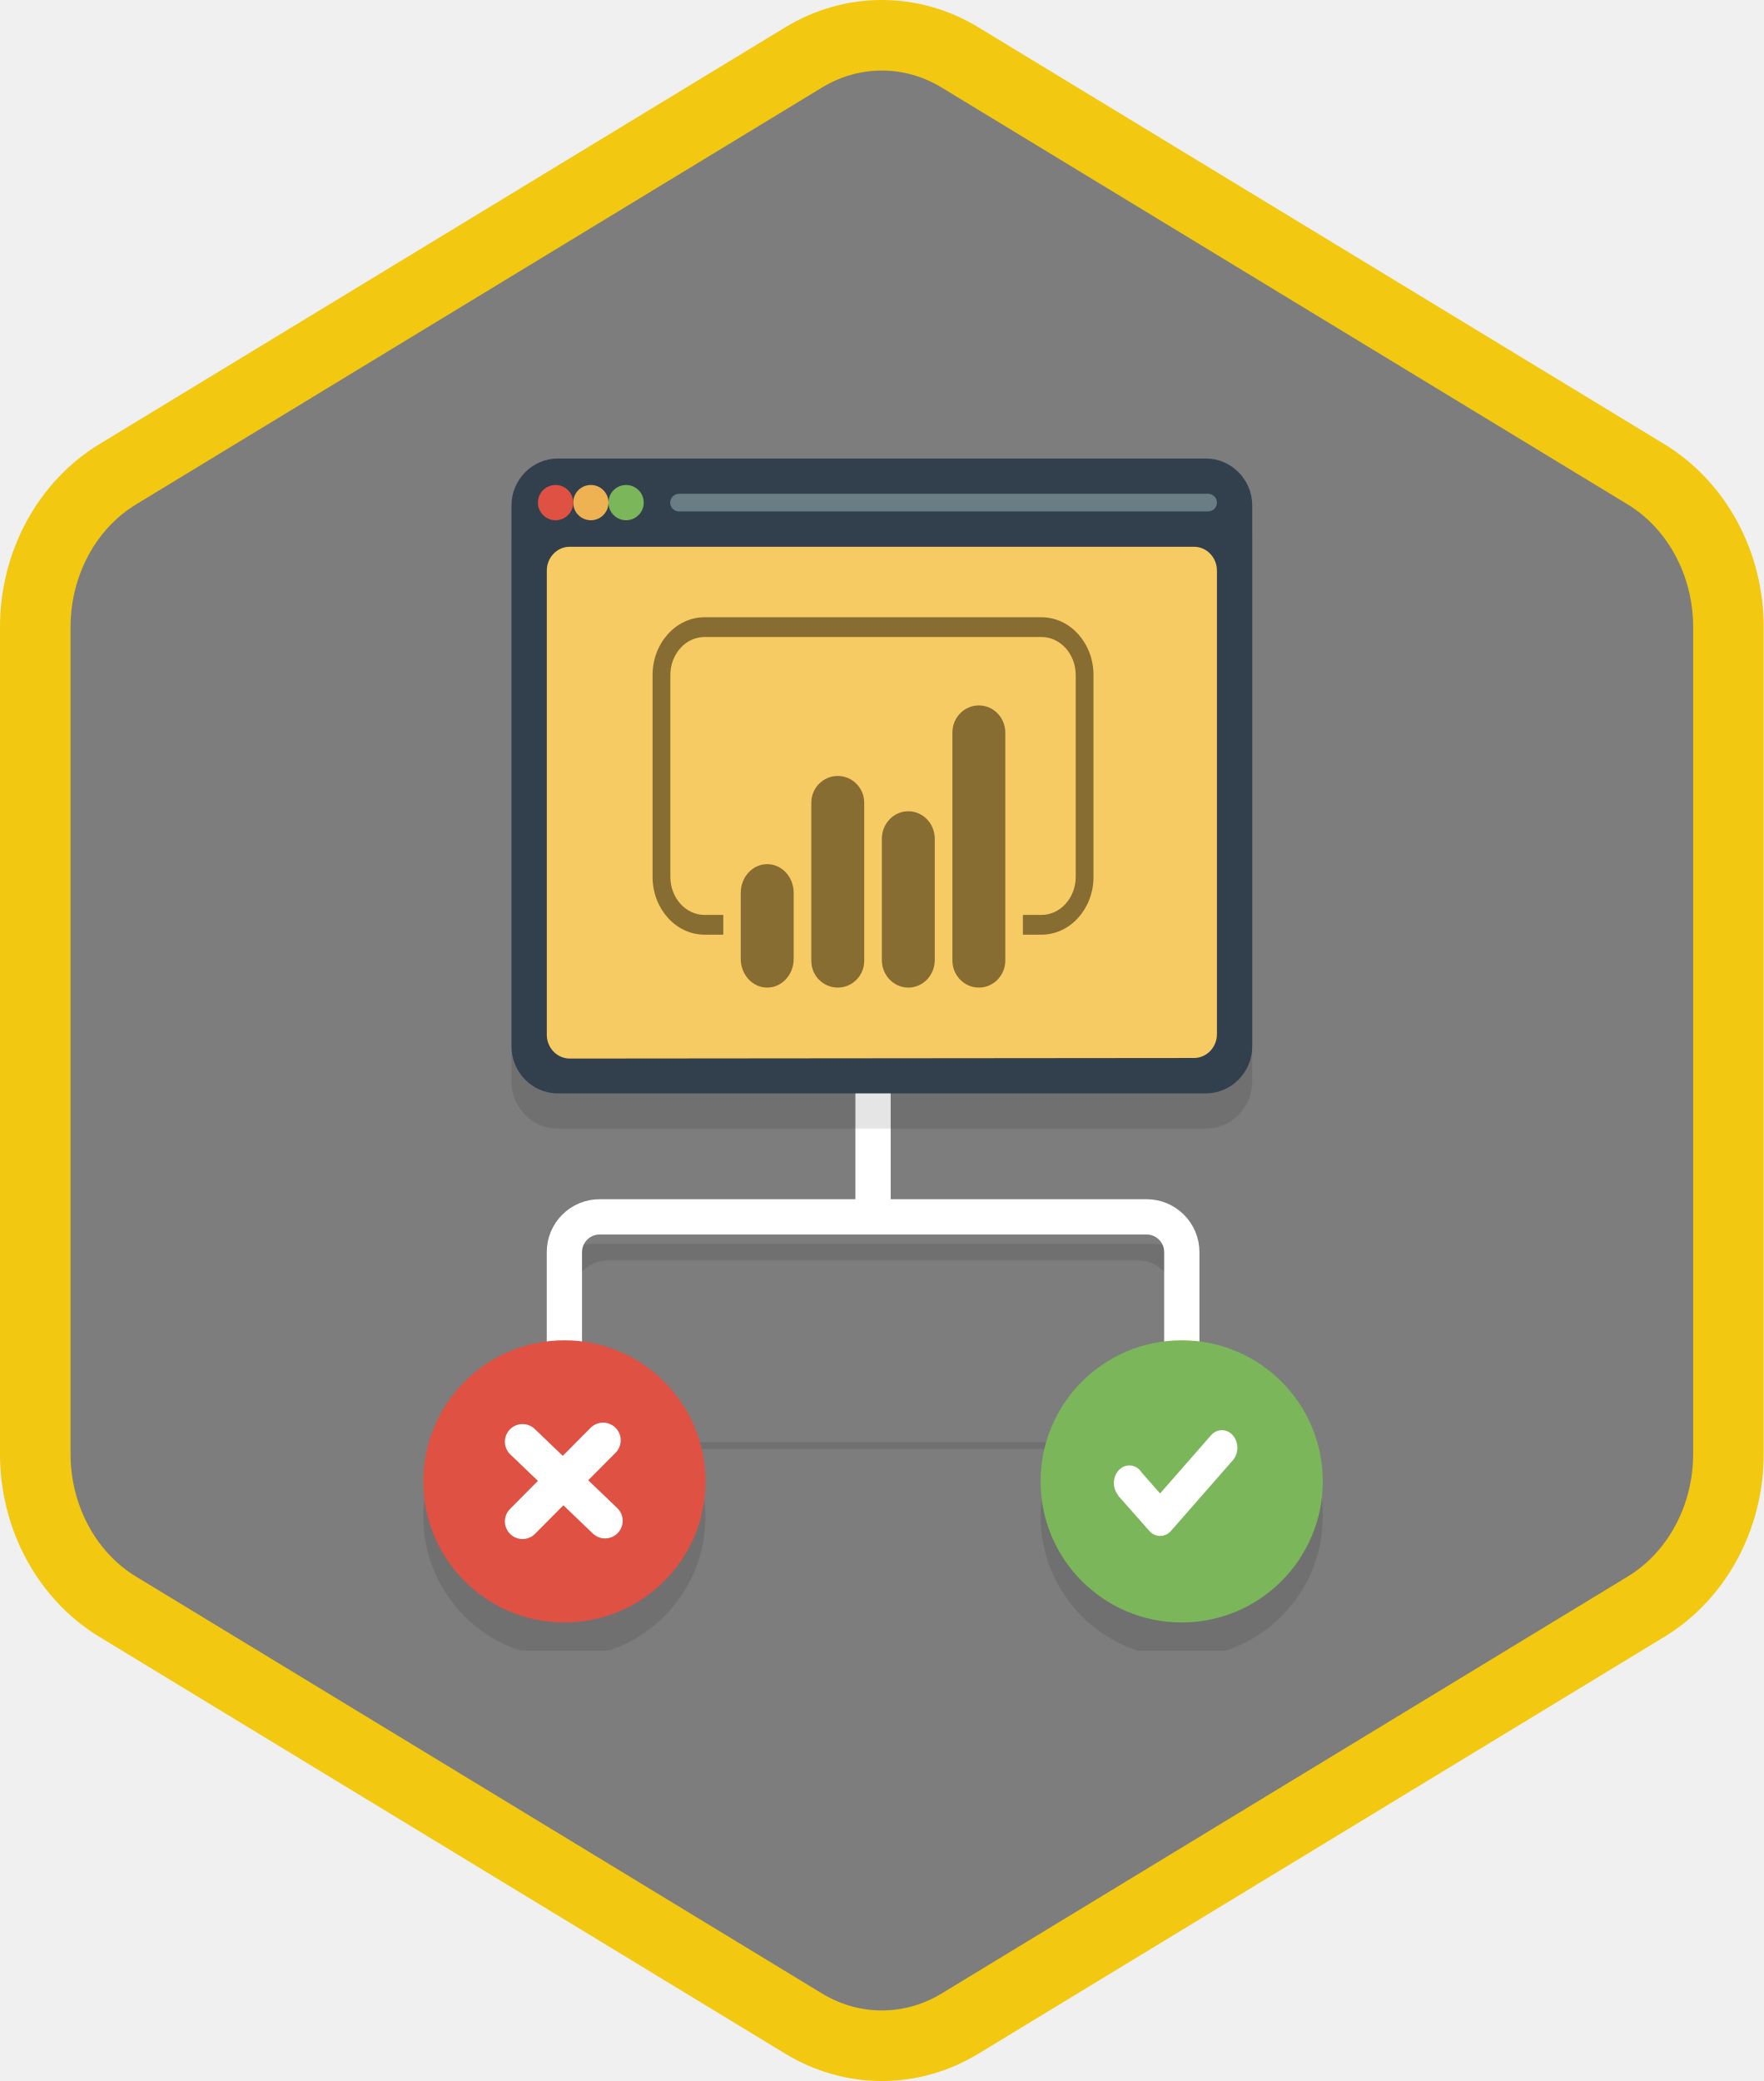
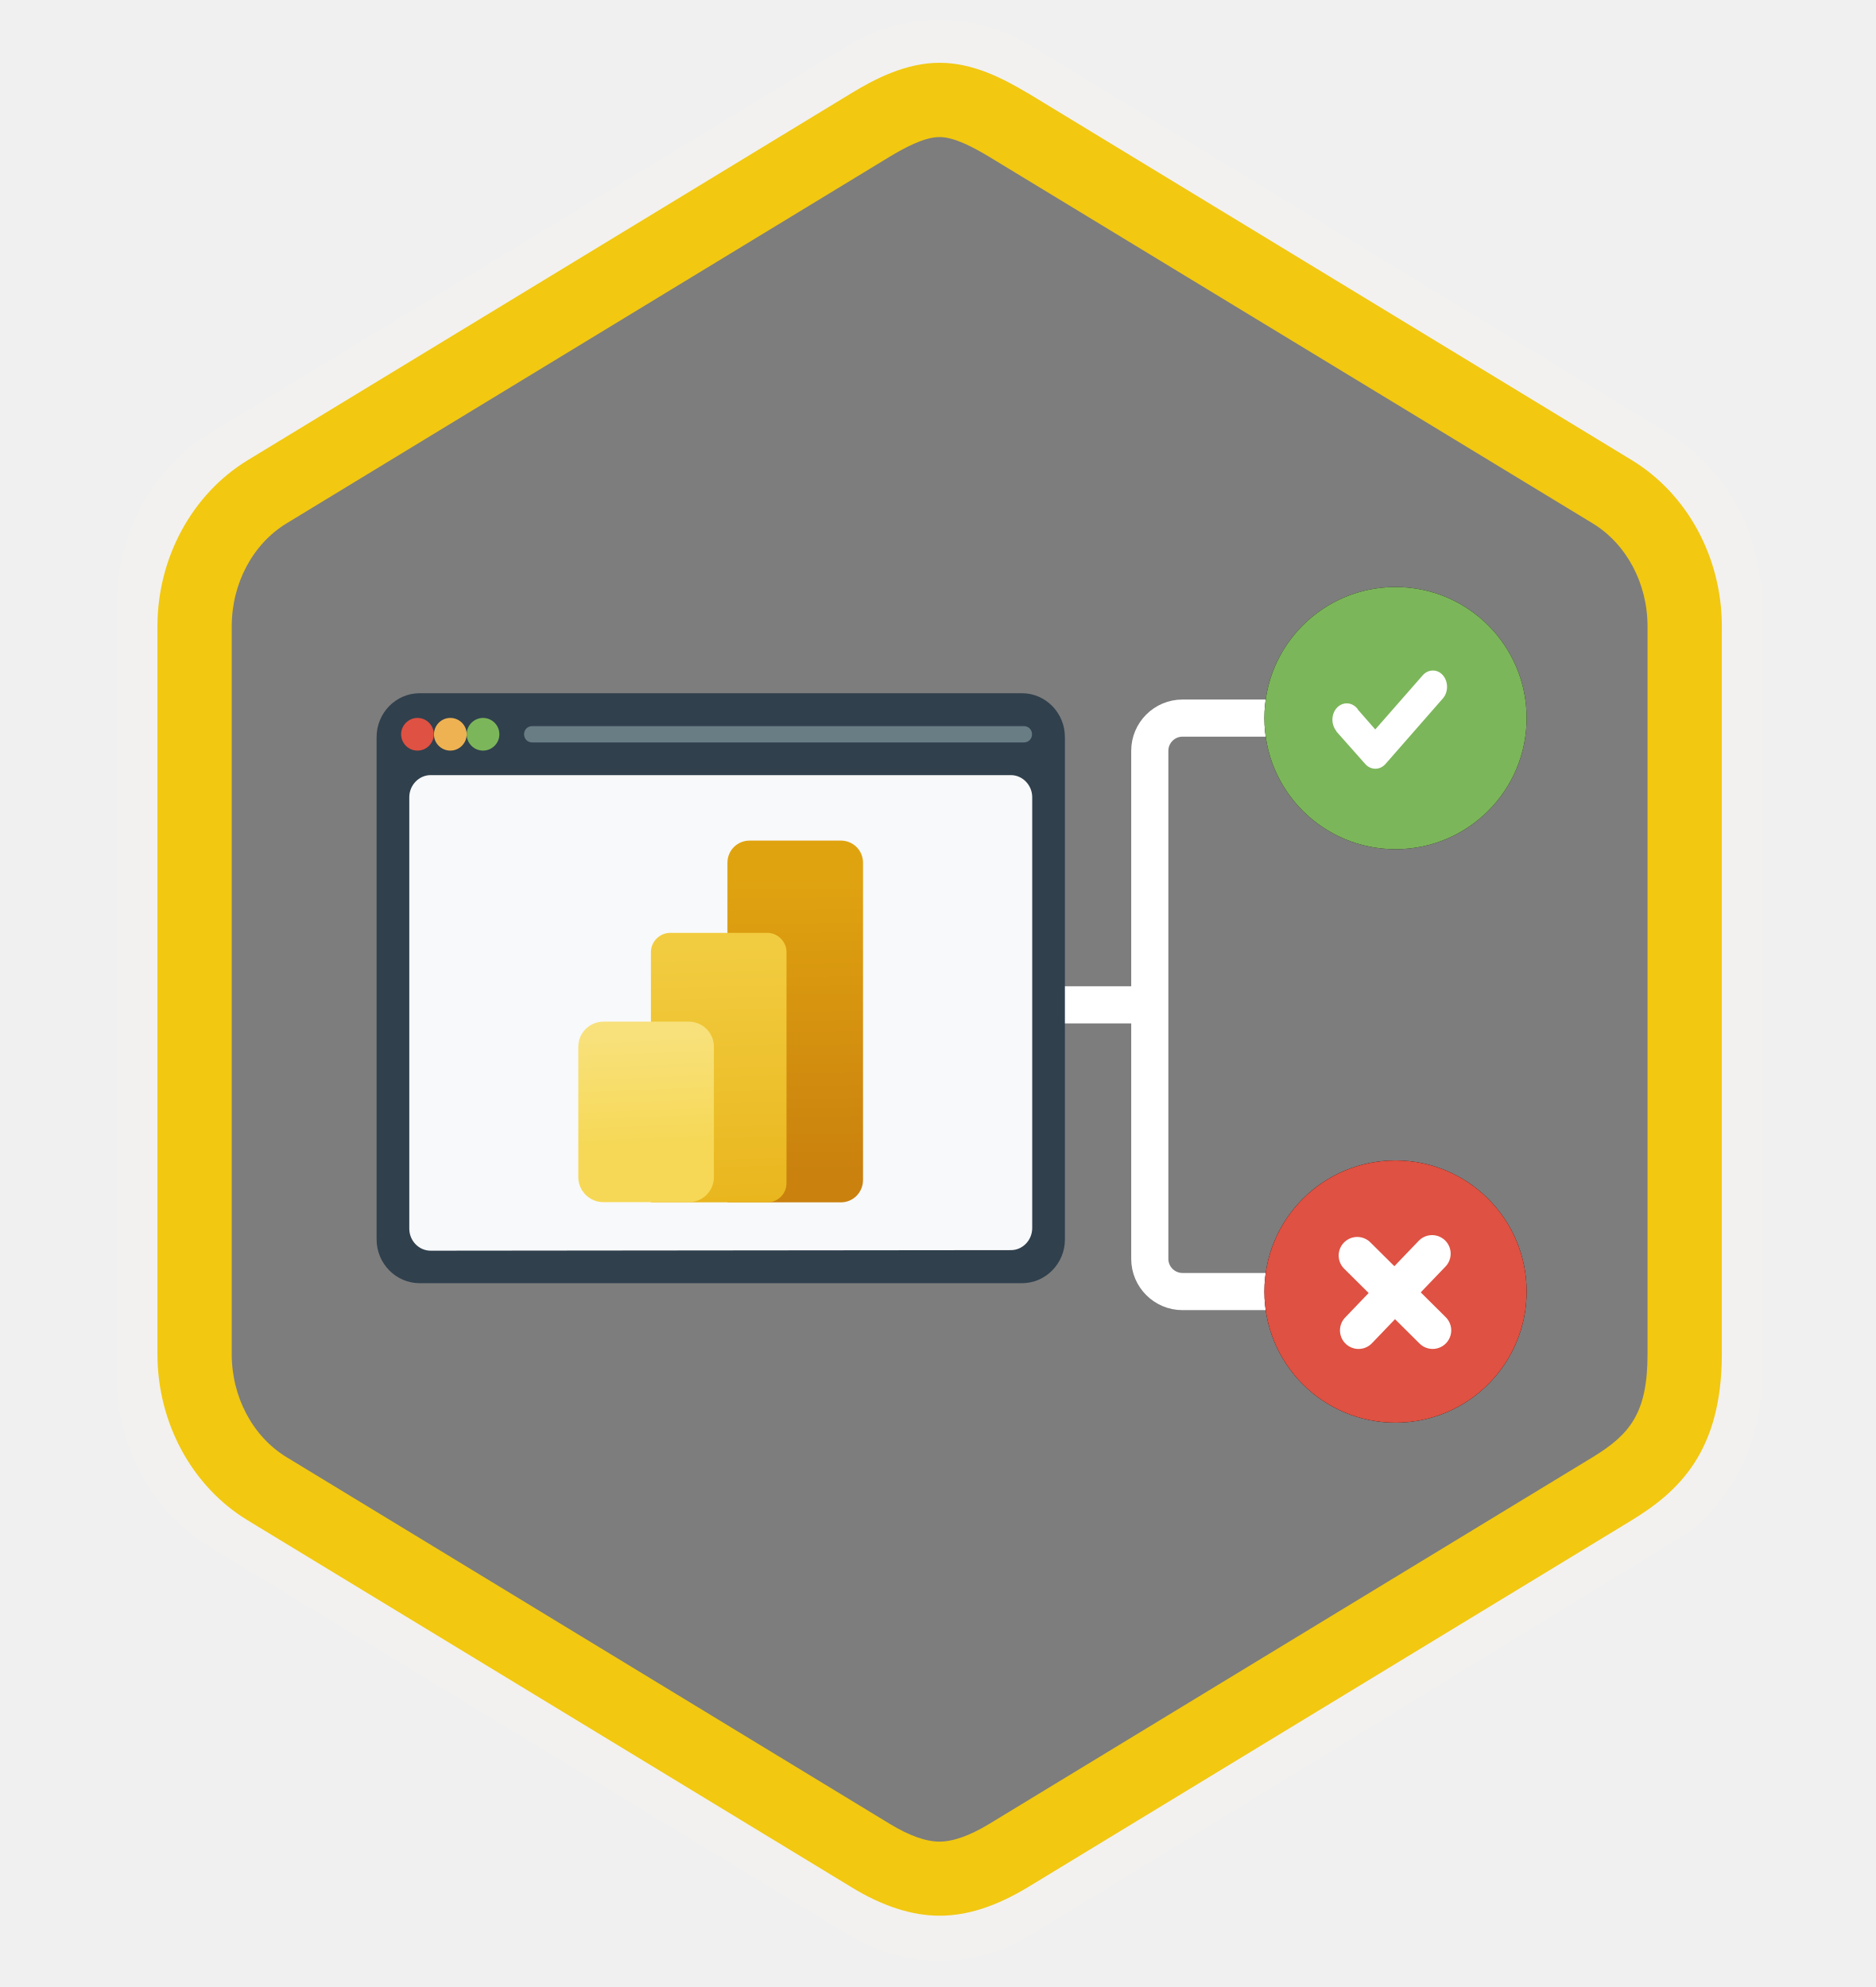
- <svg xmlns="http://www.w3.org/2000/svg" xmlns:xlink="http://www.w3.org/1999/xlink" width="100px" height="118px" viewBox="0 0 100 118" version="1.1">
+ <svg xmlns="http://www.w3.org/2000/svg" width="101" height="107" viewBox="0 0 101 107" fill="none">
+   <path d="M50.217 4.94C49.137 4.94 47.757 5.61 46.807 6.2L13.037 26.87C10.957 28.14 9.777 31.81 9.777 34.45L10.127 74.09C10.127 76.73 11.907 79.1 13.987 80.37L47.567 100.6C49.477 101.76 51.027 101.76 52.937 100.6L86.967 80.32C89.047 79.05 90.727 76.72 90.727 74.09V33.15C90.727 30.51 89.207 27.8 87.117 26.52L53.437 6.2C52.487 5.62 51.307 4.94 50.217 4.94Z" fill="#7D7D7D" />
+   <path d="M50.587 105.59C48.887 105.59 47.217 105.12 45.737 104.22L11.267 83.281C8.187 81.41 6.277 77.891 6.277 74.081V32.55C6.277 28.761 8.187 25.23 11.267 23.351L45.727 2.42C48.687 0.62 52.477 0.63 55.427 2.42L89.877 23.37C92.957 25.241 94.877 28.761 94.877 32.571V74.1C94.877 77.3 93.517 80.32 91.237 82.3V82.32L55.427 104.24C53.967 105.12 52.287 105.59 50.587 105.59ZM50.217 4.94C49.137 4.94 47.757 5.61 46.807 6.2L13.037 26.87C10.957 28.14 9.777 31.811 9.777 34.45L10.127 74.091C10.127 76.731 11.907 79.1 13.987 80.371L47.567 100.6C49.477 101.76 51.027 101.76 52.937 100.6L86.967 80.32C89.047 79.05 90.727 76.721 90.727 74.091V33.151C90.727 30.511 89.207 27.8 87.117 26.52L53.437 6.2C52.487 5.62 51.307 4.94 50.217 4.94Z" fill="#F2F1F0" />
+   <path d="M50.587 103.161C49.097 103.161 47.497 102.641 45.837 101.621L13.337 81.871C10.337 80.051 8.477 76.621 8.477 72.921V33.731C8.477 30.041 10.337 26.611 13.337 24.781L45.837 5.021C47.087 4.261 48.767 3.381 50.587 3.381C52.377 3.381 53.987 4.211 55.327 5.011H55.337L87.847 24.771C90.847 26.591 92.707 30.021 92.707 33.721V72.921C92.707 78.181 90.367 80.331 87.847 81.871L55.337 101.631C53.627 102.661 52.077 103.161 50.587 103.161ZM50.587 7.381C49.747 7.381 48.667 7.981 47.917 8.431L15.417 28.191C13.607 29.301 12.477 31.421 12.477 33.731V72.921C12.477 75.231 13.607 77.351 15.417 78.461L47.917 98.221C48.957 98.851 49.847 99.171 50.587 99.171C51.317 99.171 52.217 98.851 53.257 98.221L85.767 78.461C87.757 77.241 88.707 76.101 88.707 72.921V33.731C88.707 31.421 87.577 29.301 85.767 28.191L53.257 8.441C52.437 7.951 51.397 7.381 50.587 7.381Z" fill="#F2C811" />
+   <path d="M54.847 54.11H61.717" stroke="white" stroke-width="2" />
+   <path d="M71.817 69.55H63.667C62.697 69.55 61.907 68.76 61.907 67.79V40.43C61.907 39.46 62.697 38.67 63.667 38.67H71.817" stroke="white" stroke-width="2" />
+   <path fill-rule="evenodd" clip-rule="evenodd" d="M75.137 45.73C71.237 45.73 68.077 42.57 68.077 38.67C68.077 34.77 71.237 31.61 75.137 31.61C79.037 31.61 82.197 34.77 82.197 38.67C82.197 42.57 79.037 45.73 75.137 45.73Z" fill="black" />
+   <path fill-rule="evenodd" clip-rule="evenodd" d="M75.137 45.73C71.237 45.73 68.077 42.57 68.077 38.67C68.077 34.77 71.237 31.61 75.137 31.61C79.037 31.61 82.197 34.77 82.197 38.67C82.197 42.57 79.037 45.73 75.137 45.73Z" fill="#7CB65A" />
+   <path fill-rule="evenodd" clip-rule="evenodd" d="M76.597 36.371L74.047 39.281L73.127 38.231C73.107 38.191 73.087 38.161 73.057 38.131C72.757 37.791 72.267 37.791 71.967 38.131C71.667 38.471 71.667 39.021 71.957 39.371L71.947 39.381L73.507 41.141C73.807 41.481 74.297 41.481 74.597 41.141L77.687 37.611C77.987 37.271 77.987 36.701 77.687 36.361C77.397 36.021 76.897 36.021 76.597 36.371Z" fill="white" />
+   <path fill-rule="evenodd" clip-rule="evenodd" d="M82.197 69.55C82.197 73.45 79.037 76.61 75.137 76.61C71.237 76.61 68.077 73.45 68.077 69.55C68.077 65.65 71.237 62.49 75.137 62.49C79.037 62.49 82.197 65.65 82.197 69.55Z" fill="black" />
+   <path fill-rule="evenodd" clip-rule="evenodd" d="M82.197 69.55C82.197 73.45 79.037 76.61 75.137 76.61C71.237 76.61 68.077 73.45 68.077 69.55C68.077 65.65 71.237 62.49 75.137 62.49C79.037 62.49 82.197 65.65 82.197 69.55Z" fill="#DF5142" />
+   <path d="M73.147 71.641L77.107 67.511" stroke="white" stroke-width="2" stroke-linecap="round" />
+   <path d="M77.137 71.64L73.077 67.61" stroke="white" stroke-width="2" stroke-linecap="round" />
+   <path fill-rule="evenodd" clip-rule="evenodd" d="M22.597 69.1C21.317 69.1 20.277 68.04 20.277 66.74V39.69C20.277 38.39 21.317 37.33 22.597 37.33H55.027C56.297 37.33 57.337 38.39 57.337 39.69V66.75C57.337 68.04 56.297 69.1 55.027 69.1H22.597Z" fill="#30404D" />
+   <path fill-rule="evenodd" clip-rule="evenodd" d="M22.037 66.16V42.93C22.037 42.28 22.557 41.74 23.187 41.74H54.427C55.057 41.74 55.577 42.28 55.577 42.93V66.13C55.577 66.78 55.067 67.32 54.427 67.32L23.187 67.35C22.557 67.35 22.037 66.82 22.037 66.16Z" fill="#F8F9FA" />
+   <path d="M26.007 40.42C26.497 40.42 26.887 40.02 26.887 39.54C26.887 39.05 26.487 38.66 26.007 38.66C25.527 38.66 25.127 39.06 25.127 39.54C25.127 40.02 25.517 40.42 26.007 40.42Z" fill="#7CB65A" />
+   <path d="M24.247 40.42C24.737 40.42 25.127 40.02 25.127 39.54C25.127 39.05 24.727 38.66 24.247 38.66C23.757 38.66 23.367 39.06 23.367 39.54C23.357 40.02 23.757 40.42 24.247 40.42Z" fill="#EFB252" />
+   <path d="M22.477 40.42C22.967 40.42 23.357 40.02 23.357 39.54C23.357 39.05 22.957 38.66 22.477 38.66C21.997 38.66 21.597 39.06 21.597 39.54C21.597 40.02 21.987 40.42 22.477 40.42Z" fill="#DF5142" />
+   <path d="M28.657 39.101H55.127C55.377 39.101 55.567 39.291 55.567 39.541C55.567 39.791 55.377 39.981 55.127 39.981H28.657C28.407 39.981 28.217 39.791 28.217 39.541C28.217 39.291 28.407 39.101 28.657 39.101Z" fill="#697D85" />
+   <path d="M45.277 64.746H39.167V46.456C39.167 45.796 39.697 45.266 40.357 45.266H45.277C45.937 45.266 46.467 45.796 46.467 46.456V63.546C46.467 64.206 45.937 64.746 45.277 64.746Z" fill="url(#paint0_linear)" />
+   <path d="M41.317 64.745H35.047V51.275C35.047 50.705 35.517 50.235 36.087 50.235H41.307C41.877 50.235 42.347 50.705 42.347 51.275V63.695C42.357 64.275 41.897 64.745 41.317 64.745Z" fill="url(#paint1_linear)" />
+   <path d="M37.087 64.736H32.487C31.737 64.736 31.137 64.126 31.137 63.386V56.366C31.137 55.616 31.747 55.016 32.487 55.016H37.087C37.837 55.016 38.437 55.626 38.437 56.366V63.386C38.437 64.136 37.837 64.736 37.087 64.736Z" fill="url(#paint2_linear)" />
  <defs>
-     <path d="M42.742,1.497 C44.374,0.499 46.187,0 48,0 C49.813,0 51.627,0.499 53.256,1.497 L90.591,24.332 C93.933,26.377 96,30.203 96,34.353 L96,79.647 C96,83.795 93.933,87.624 90.591,89.668 L53.256,112.505 C51.627,113.501 49.813,114 48,114 C46.187,114 44.374,113.501 42.742,112.505 L5.409,89.668 C2.066,87.624 0,83.795 0,79.647 L0,34.353 C0,30.203 2.066,26.377 5.409,24.332 L42.742,1.497 Z" id="path-1" />
-     <path d="M-1.0658141e-14,19.242 L-1.0658141e-14,10 C-1.07934118e-14,8.895 0.895,8 2,8 L33.007,8 C34.111,8 35.007,8.895 35.007,10 L35.007,19.242" id="path-3" />
-     <filter x="-5.7%" y="-17.8%" width="111.4%" height="153.4%" filterUnits="objectBoundingBox" id="filter-4">
-       <feMorphology radius="1" operator="dilate" in="SourceAlpha" result="shadowSpreadOuter1" />
-       <feOffset dx="0" dy="2" in="shadowSpreadOuter1" result="shadowOffsetOuter1" />
-       <feMorphology radius="1" operator="erode" in="SourceAlpha" result="shadowInner" />
-       <feOffset dx="0" dy="2" in="shadowInner" result="shadowInner" />
-       <feComposite in="shadowOffsetOuter1" in2="shadowInner" operator="out" result="shadowOffsetOuter1" />
-       <feColorMatrix values="0 0 0 0 0   0 0 0 0 0   0 0 0 0 0  0 0 0 0.1 0" type="matrix" in="shadowOffsetOuter1" />
-     </filter>
-     <path d="M8,16 C3.582,16 0,12.418 0,8 C0,3.582 3.582,0 8,0 C12.418,0 16,3.582 16,8 C16,12.418 12.418,16 8,16 Z" id="path-5" />
-     <filter x="-6.2%" y="-6.2%" width="112.5%" height="125.0%" filterUnits="objectBoundingBox" id="filter-6">
-       <feOffset dx="0" dy="2" in="SourceAlpha" result="shadowOffsetOuter1" />
-       <feColorMatrix values="0 0 0 0 0   0 0 0 0 0   0 0 0 0 0  0 0 0 0.1 0" type="matrix" in="shadowOffsetOuter1" />
-     </filter>
-     <path d="M8,16 C3.582,16 0,12.418 0,8 C0,3.582 3.582,0 8,0 C12.418,0 16,3.582 16,8 C16,12.418 12.418,16 8,16 Z" id="path-7" />
-     <filter x="-6.2%" y="-6.2%" width="112.5%" height="125.0%" filterUnits="objectBoundingBox" id="filter-8">
-       <feOffset dx="0" dy="2" in="SourceAlpha" result="shadowOffsetOuter1" />
-       <feColorMatrix values="0 0 0 0 0   0 0 0 0 0   0 0 0 0 0  0 0 0 0.1 0" type="matrix" in="shadowOffsetOuter1" />
-     </filter>
-     <filter x="-9.5%" y="-11.1%" width="119.0%" height="122.2%" filterUnits="objectBoundingBox" id="filter-9">
-       <feOffset dx="0" dy="2" in="SourceAlpha" result="shadowOffsetOuter1" />
-       <feColorMatrix values="0 0 0 0 0   0 0 0 0 0   0 0 0 0 0  0 0 0 0.101 0" type="matrix" in="shadowOffsetOuter1" result="shadowMatrixOuter1" />
-       <feMerge>
-         <feMergeNode in="shadowMatrixOuter1" />
-         <feMergeNode in="SourceGraphic" />
-       </feMerge>
-     </filter>
+     <linearGradient id="paint0_linear" x1="42.736" y1="47.045" x2="42.892" y2="63.206" gradientUnits="userSpaceOnUse">
+       <stop offset="0.008" stop-color="#E0A310" />
+       <stop offset="1" stop-color="#CA810E" />
+     </linearGradient>
+     <linearGradient id="paint1_linear" x1="38.51" y1="50.801" x2="38.976" y2="67.894" gradientUnits="userSpaceOnUse">
+       <stop offset="0.008" stop-color="#F2CC40" />
+       <stop offset="1" stop-color="#E7B116" />
+     </linearGradient>
+     <linearGradient id="paint2_linear" x1="34.613" y1="55.757" x2="35.079" y2="66.79" gradientUnits="userSpaceOnUse">
+       <stop stop-color="#F8E17B" />
+       <stop offset="0.53" stop-color="#F6D856" />
+       <stop offset="1" stop-color="#F6D856" />
+     </linearGradient>
  </defs>
-   <g id="Badges" stroke="none" stroke-width="1" fill="none" fill-rule="evenodd">
-     <g id="Get-started-with-Power-BI-to-make-business-decisions" transform="translate(-51, -50)">
-       <g id="Get-started-with-Power-BI-to-make-business-decisions/get-started-with-power-bi-to-make-business-decisions" transform="translate(51, 50)">
-         <g id="Mask" transform="translate(2, 2)">
-           <mask id="mask-2" fill="white">
-             <use xlink:href="#path-1" />
-           </mask>
-           <use id="Trophy-1" fill="#7D7D7D" xlink:href="#path-1" />
-           <g id="Lines" mask="url(#mask-2)" fill-rule="nonzero">
-             <g transform="translate(30, 59)">
-               <path d="M17.5,0 L17.5,7.788" id="Path-2" stroke="#FFFFFF" stroke-width="2" />
-               <g id="Path-3" stroke="none">
-                 <use fill="black" fill-opacity="1" filter="url(#filter-4)" xlink:href="#path-3" />
-                 <use stroke="#FFFFFF" stroke-width="2" xlink:href="#path-3" />
-               </g>
-             </g>
-           </g>
-           <g id="Yes" mask="url(#mask-2)">
-             <g transform="translate(57, 74)">
-               <g id="Fill-25" fill="none">
-                 <use fill="black" fill-opacity="1" filter="url(#filter-6)" xlink:href="#path-5" />
-                 <use fill="#7CB65A" fill-rule="evenodd" xlink:href="#path-5" />
-               </g>
-               <path d="M9.662,5.388 L6.776,8.684 L5.734,7.504 C5.709,7.464 5.683,7.424 5.651,7.388 C5.309,6.997 4.755,6.997 4.413,7.388 C4.074,7.773 4.072,8.398 4.404,8.79 L4.393,8.802 L6.16,10.802 C6.502,11.192 7.056,11.192 7.398,10.802 L10.898,6.804 C11.243,6.411 11.243,5.777 10.901,5.388 C10.559,4.997 10.004,4.997 9.662,5.388 Z" id="Fill-26" fill="#FFFFFF" fill-rule="evenodd" />
-             </g>
-           </g>
-           <g id="No" mask="url(#mask-2)">
-             <g transform="translate(22, 74)">
-               <g id="Group-56" stroke="none" stroke-width="1" fill-rule="evenodd">
-                 <g id="Fill-25">
-                   <use fill="black" fill-opacity="1" filter="url(#filter-8)" xlink:href="#path-7" />
-                   <use fill="#DF5142" fill-rule="evenodd" xlink:href="#path-7" />
-                 </g>
-               </g>
-               <path d="M5.666,5.709 L10.266,10.275" id="Path-5" stroke="#FFFFFF" stroke-width="2" stroke-linecap="round" fill-rule="nonzero" transform="translate(7.965991, 7.992006) rotate(-1) translate(-7.965991, -7.992006) " />
-               <path d="M5.61,5.685 L10.21,10.252" id="Path-5" stroke="#FFFFFF" stroke-width="2" stroke-linecap="round" fill-rule="nonzero" transform="translate(7.910199, 7.968508) rotate(-90) translate(-7.910199, -7.968508) " />
-             </g>
-           </g>
-           <g id="Computer" filter="url(#filter-9)" mask="url(#mask-2)">
-             <g transform="translate(27, 24)">
-               <path d="M2.625,36 C1.181,36 -1.42108547e-14,34.8 -1.42108547e-14,33.333 L-1.42108547e-14,2.667 C-1.42108547e-14,1.2 1.181,9.23705556e-14 2.625,9.23705556e-14 L39.375,9.23705556e-14 C40.819,9.23705556e-14 42,1.2 42,2.667 L42,33.333 C42,34.8 40.819,36 39.375,36 L2.625,36" id="Fill-1456" fill="#30404D" fill-rule="evenodd" />
-               <path d="M2.003,32.673 L2.003,6.353 C2.003,5.61 2.587,5.003 3.302,5.003 L38.699,5.003 C39.414,5.003 39.999,5.61 39.999,6.353 L39.999,32.642 C39.999,33.385 39.414,33.992 38.699,33.992 L3.302,34.024 C2.587,34.024 2.003,33.416 2.003,32.673 Z" id="Fill-1457" fill="#F7CB64" fill-rule="evenodd" />
-               <circle id="Oval" fill="#7CB65A" fill-rule="nonzero" cx="6.5" cy="2.5" r="1" />
-               <circle id="Oval" fill="#EFB252" fill-rule="nonzero" cx="4.5" cy="2.5" r="1" />
-               <circle id="Oval" fill="#DF5142" fill-rule="nonzero" cx="2.5" cy="2.5" r="1" />
-               <rect id="Rectangle" fill="#697D85" fill-rule="nonzero" x="9" y="2" width="31" height="1" rx="0.5" />
-             </g>
-           </g>
-           <g id="Power-BI-Logo" mask="url(#mask-2)" fill="#876D31" fill-rule="nonzero">
-             <g transform="translate(35, 33)" id="Shape">
-               <path d="M20.997,17.999 L20.997,16.879 L22.051,16.879 C23.122,16.877 23.99,15.913 23.992,14.722 L23.992,3.277 C23.99,2.086 23.122,1.122 22.051,1.12 L2.948,1.12 C1.877,1.122 1.009,2.086 1.008,3.277 L1.008,14.723 C1.009,15.913 1.877,16.878 2.948,16.879 L4.01,16.879 L4.01,18 L2.948,18 C1.321,17.998 0.002,16.532 1.77635684e-15,14.723 L1.77635684e-15,3.277 C0.002,1.468 1.321,0.002 2.949,0 L22.051,0 C23.679,0.002 24.998,1.468 25,3.277 L25,14.723 C24.998,16.532 23.679,17.998 22.051,18 L20.997,17.999 Z" />
-               <path d="M6.5,14 C6.898,14 7.28,14.171 7.561,14.476 C7.842,14.781 8,15.194 8,15.626 L8,19.374 C8,20.272 7.328,21 6.5,21 C6.102,21 5.721,20.829 5.439,20.524 C5.158,20.219 5,19.806 5,19.374 L5,15.626 C5,14.728 5.672,14 6.5,14 L6.5,14 Z" />
-               <path d="M10.5,21 C9.672,21 9,20.321 9,19.484 L9,10.516 C9,9.679 9.672,9 10.5,9 C11.328,9 12,9.679 12,10.516 L12,19.484 C12,20.321 11.329,21 10.5,21" />
-               <path d="M18.5,21 C17.672,21 17,20.31 17,19.458 L17,6.541 C17,5.69 17.672,5 18.5,5 C19.328,5 20,5.69 20,6.541 L20,19.458 C20,20.31 19.329,21 18.5,21" />
-               <path d="M14.5,21 C13.672,21 13,20.3 13,19.436 L13,12.563 C13,11.7 13.672,11 14.5,11 C15.328,11 16,11.7 16,12.563 L16,19.436 C16,20.3 15.329,21 14.5,21" />
-             </g>
-           </g>
-         </g>
-         <g id="Power-BI-Hex-Border" stroke="#F2C811" stroke-width="4">
-           <path d="M45.562,3.258 L6.673,26.894 C3.797,28.643 2,31.951 2,35.558 L2,82.442 C2,86.049 3.798,89.359 6.673,91.106 L45.561,114.742 C46.929,115.572 48.455,116 50,116 C51.546,116 53.072,115.572 54.436,114.743 L93.327,91.106 C96.202,89.358 98,86.048 98,82.442 L98,35.558 C98,31.952 96.203,28.644 93.327,26.894 L54.435,3.258 C53.072,2.428 51.546,2 50,2 C48.454,2 46.929,2.428 45.562,3.258 Z M45.562,3.258 C45.562,3.258 45.562,3.258 45.562,3.258 L45.562,3.258 L45.562,3.258 Z" id="Azure-Hex-Border" />
-         </g>
-       </g>
-     </g>
-   </g>
</svg>
